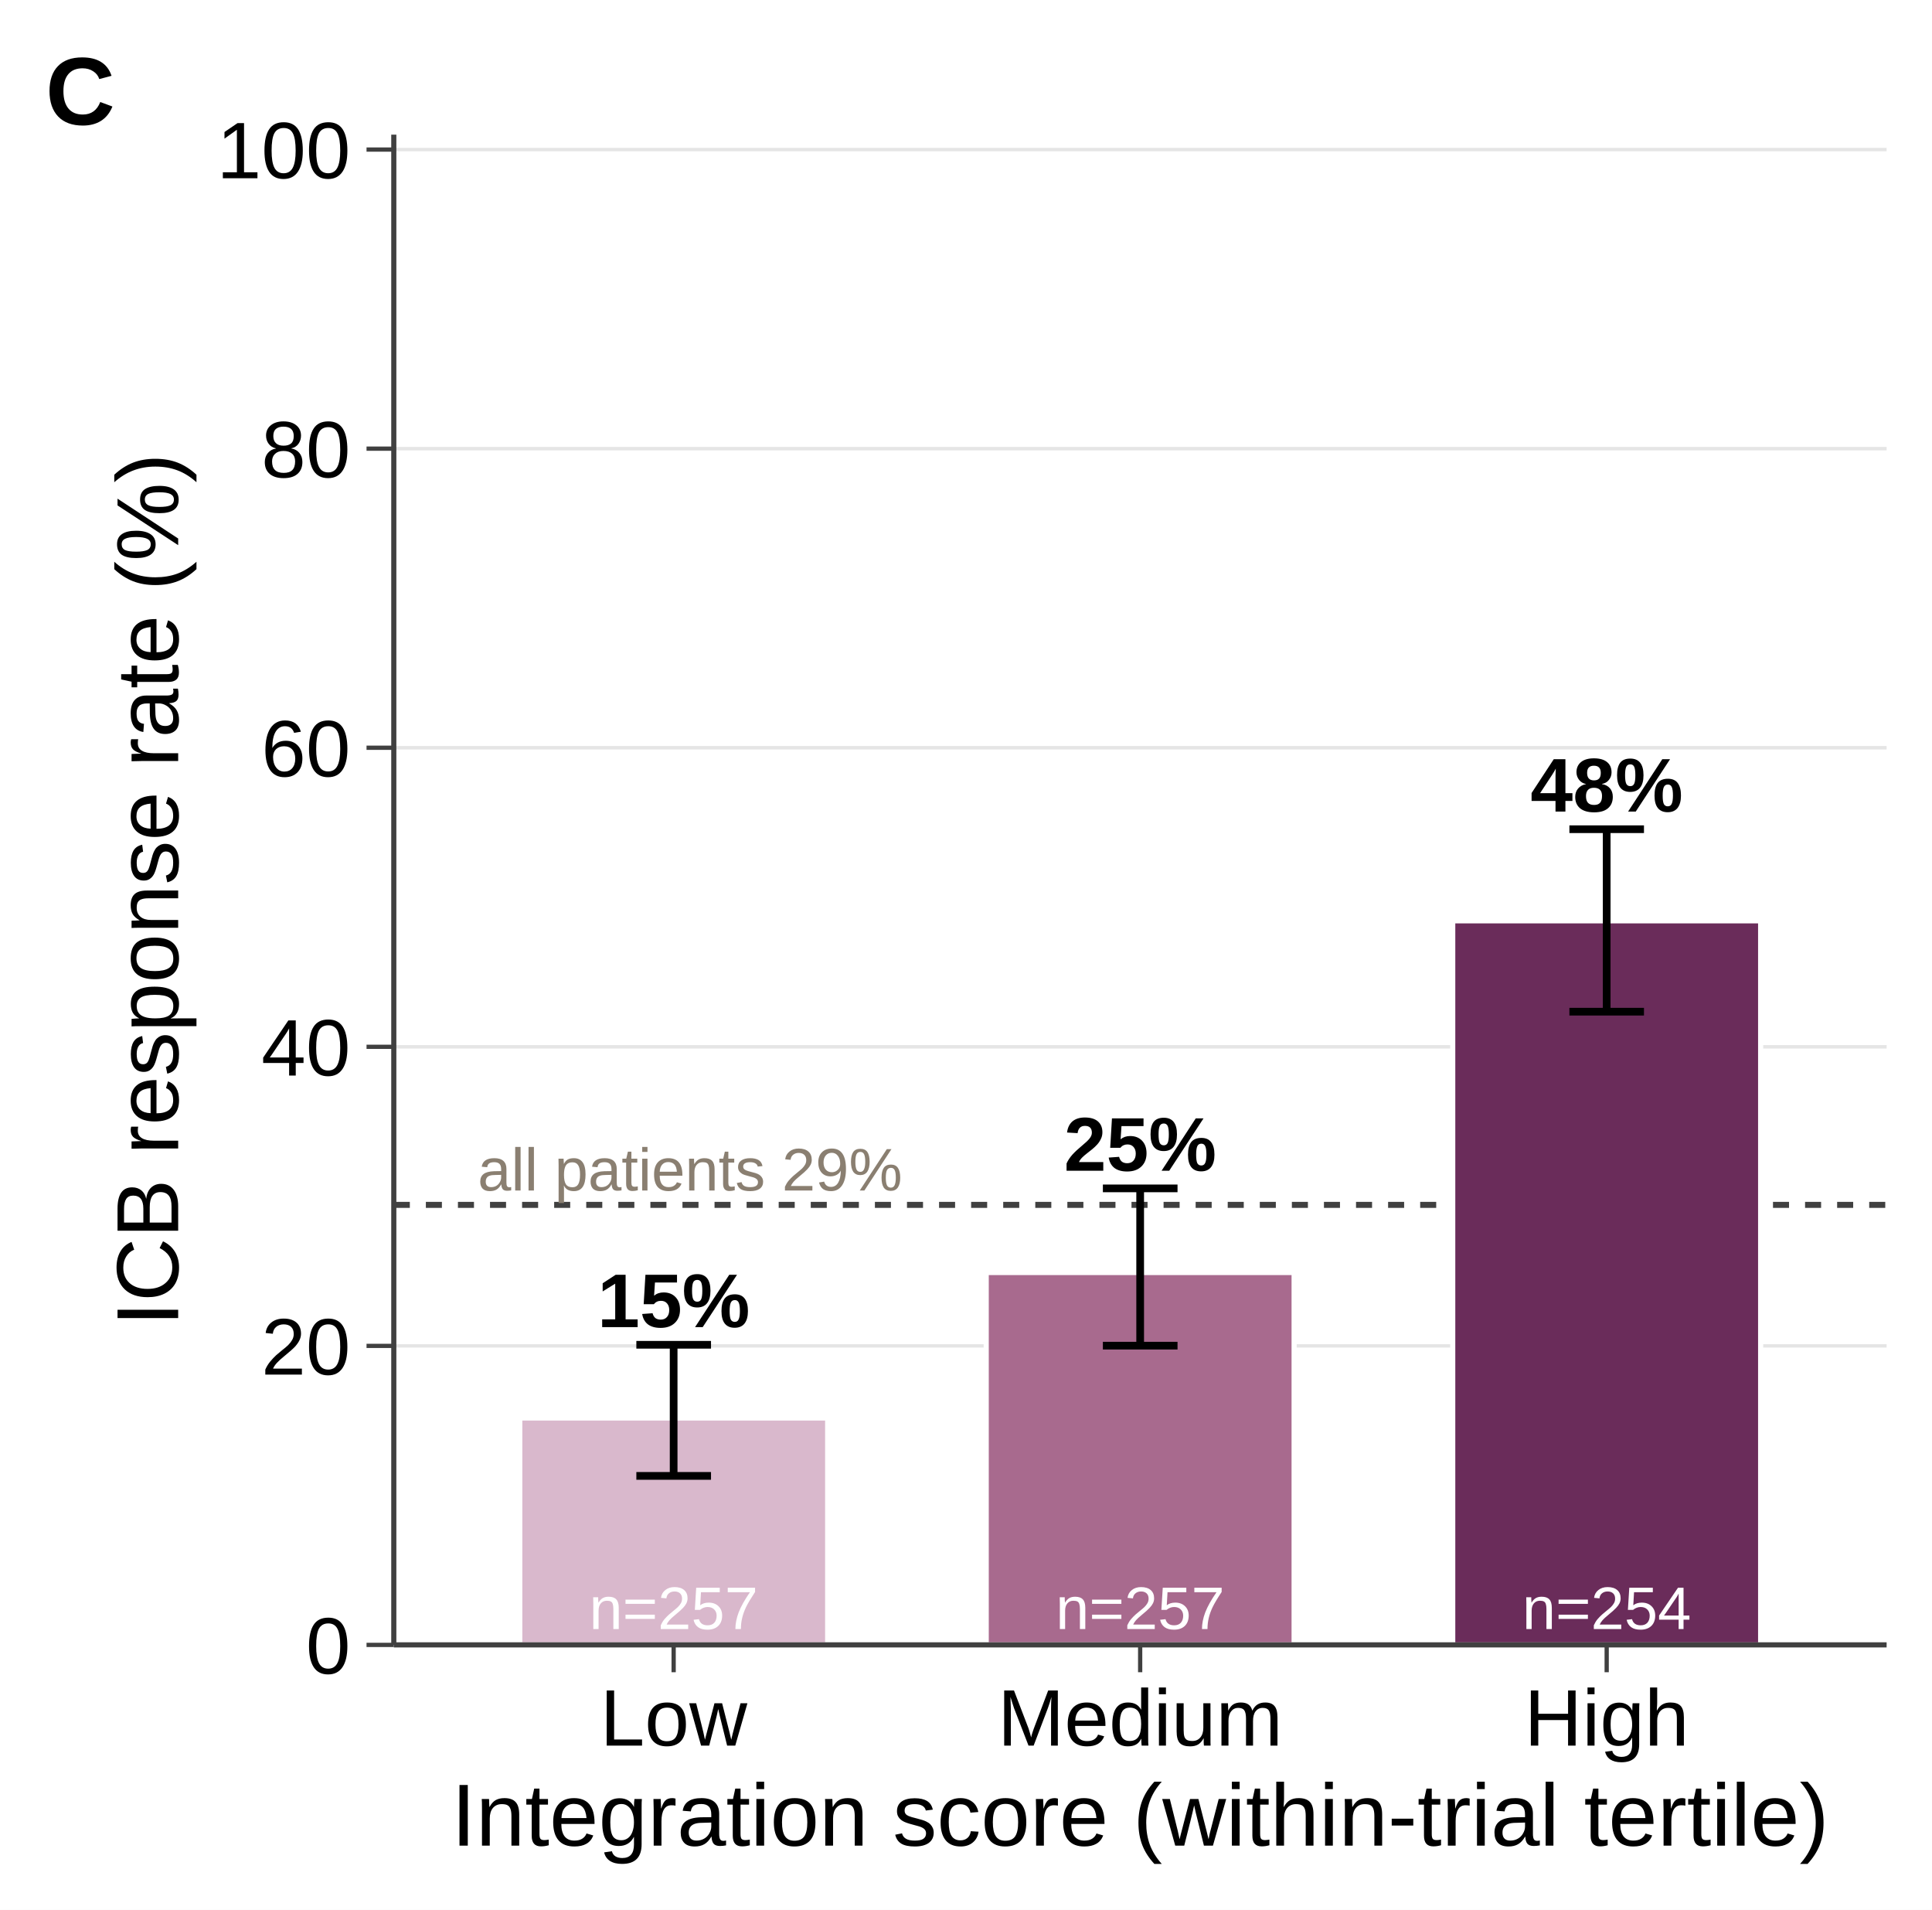
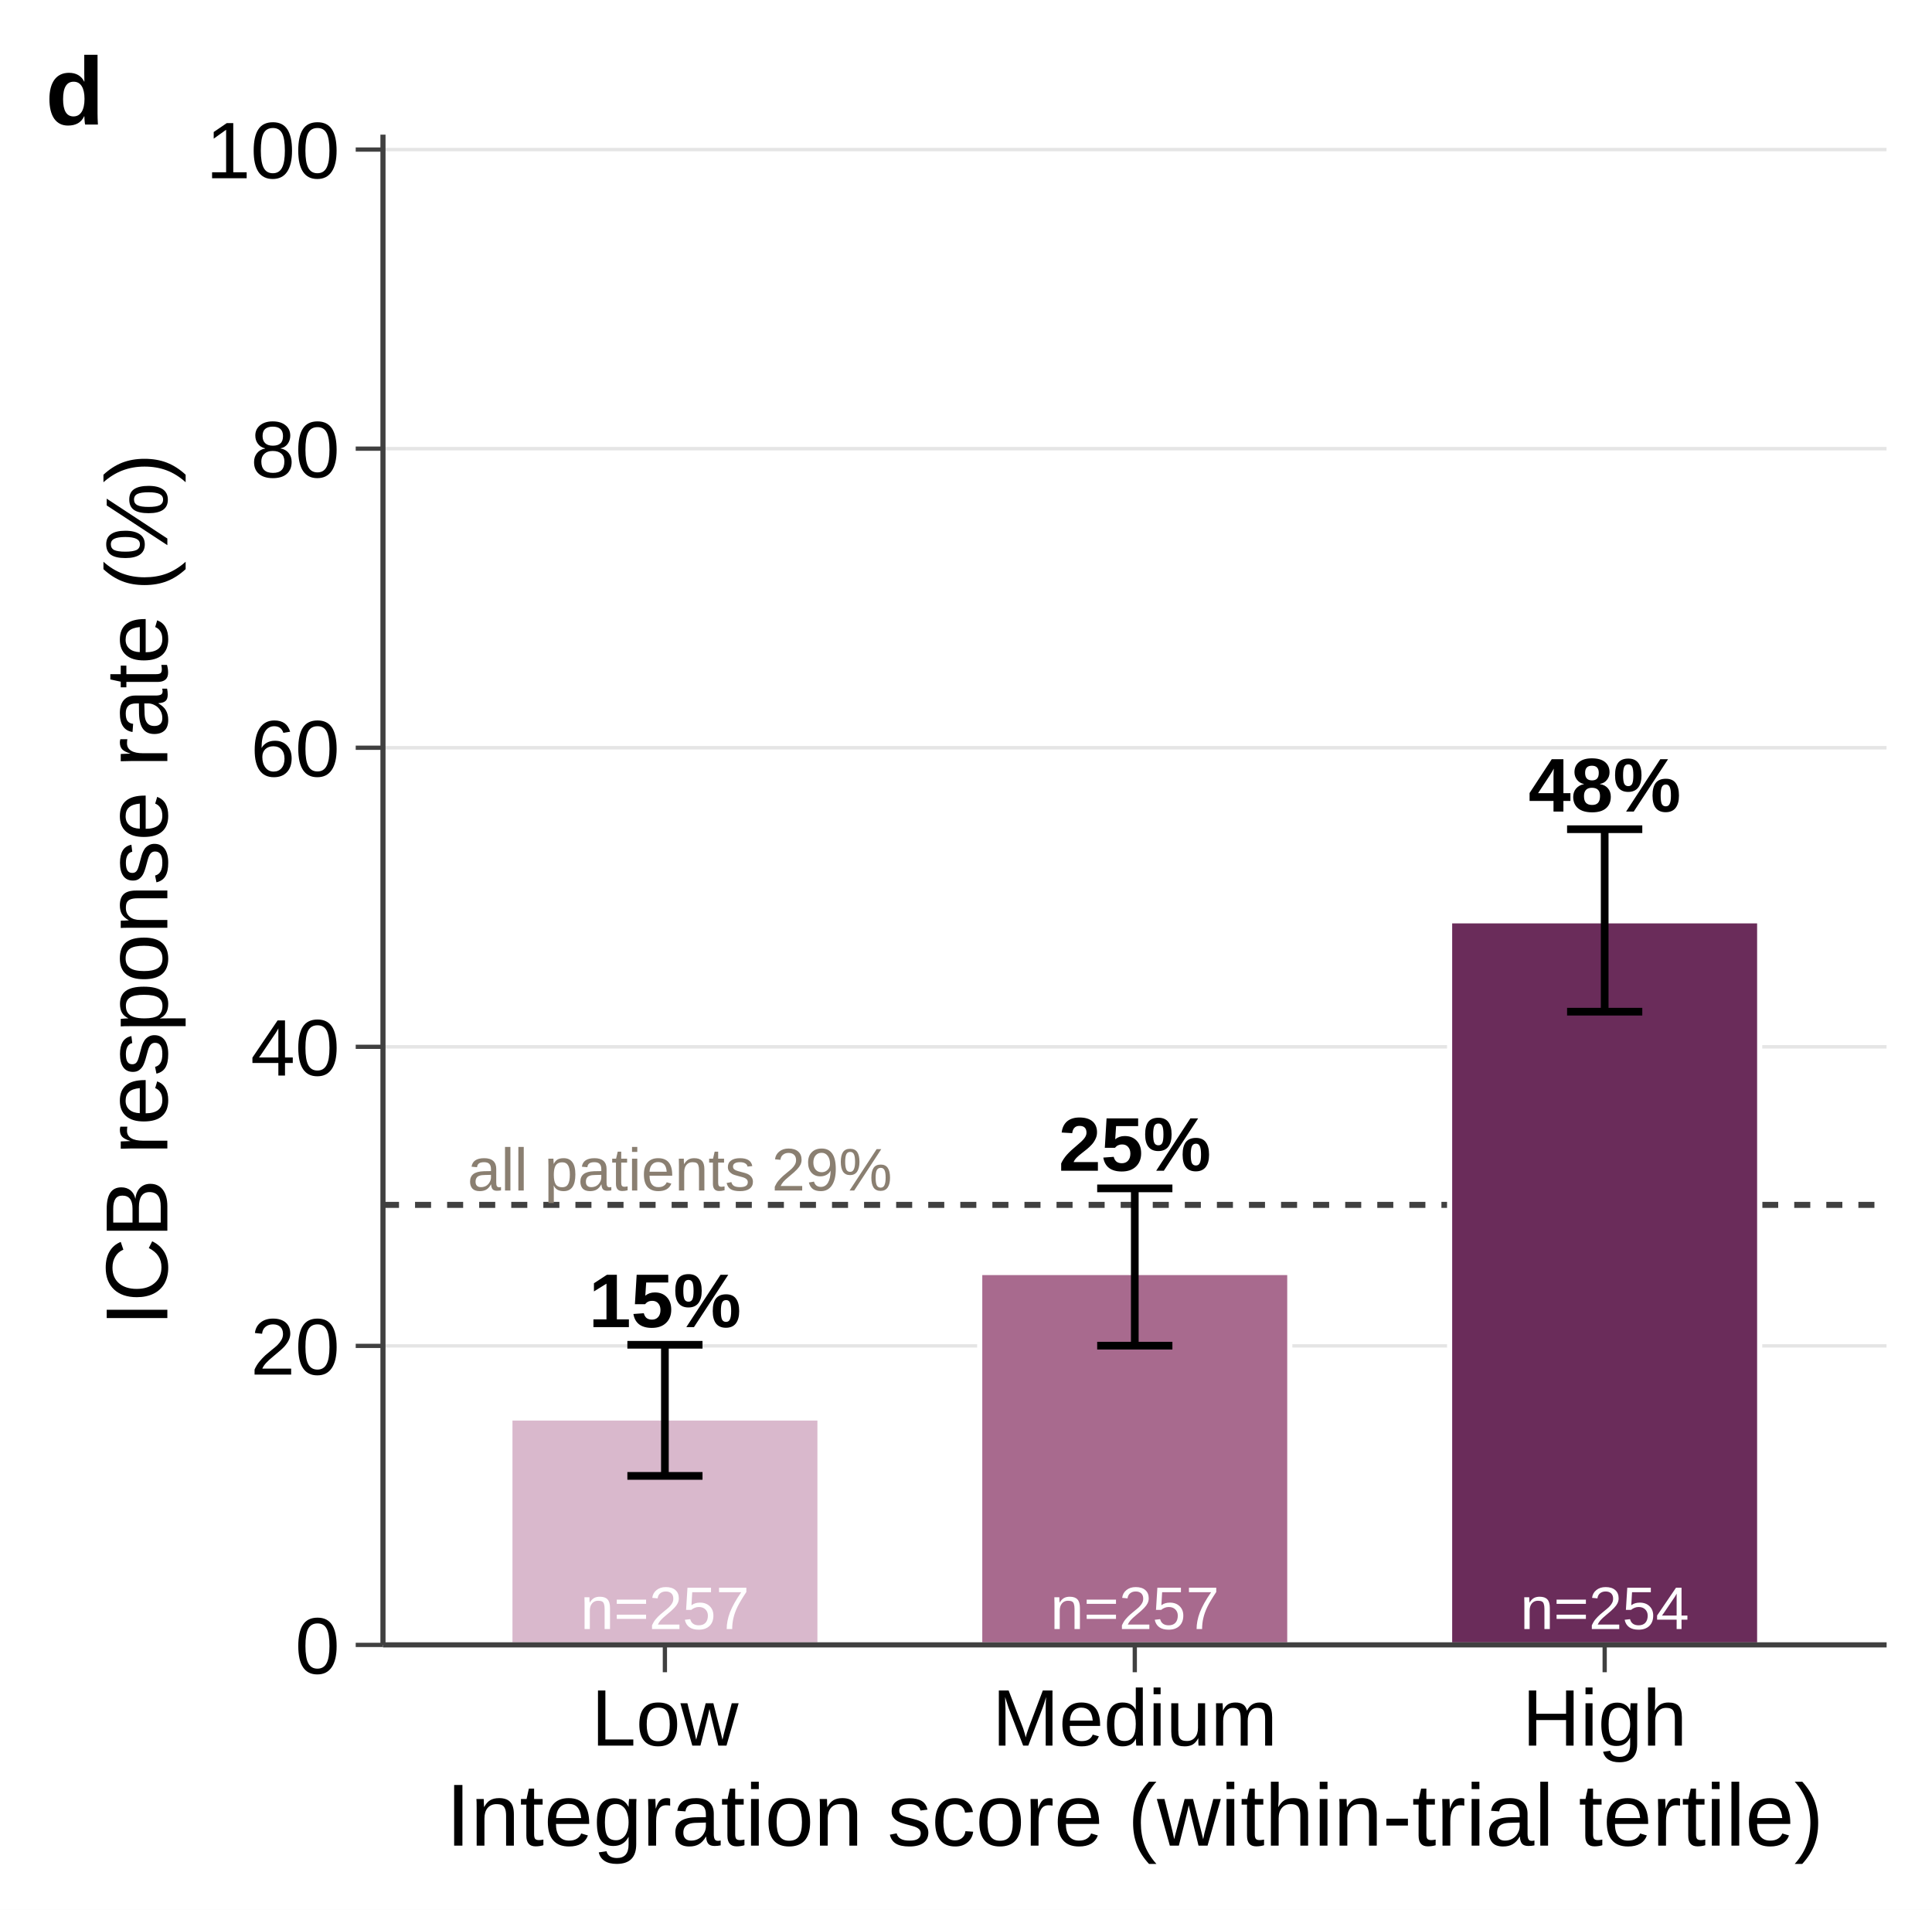
<svg xmlns="http://www.w3.org/2000/svg" width="240.94pt" height="238.11pt" viewBox="0 0 240.94 238.11">
  <g class="svglite">
    <defs>
      <style type="text/css">
    .svglite line, .svglite polyline, .svglite polygon, .svglite path, .svglite rect, .svglite circle {
      fill: none;
      stroke: #000000;
      stroke-linecap: round;
      stroke-linejoin: round;
      stroke-miterlimit: 10.00;
    }
    .svglite text {
      white-space: pre;
    }
    .svglite g.glyphgroup path {
      fill: inherit;
      stroke: none;
    }
  </style>
    </defs>
    <rect width="100%" height="100%" style="stroke: none; fill: #FFFFFF;" />
    <defs>
      <clipPath id="cpMC4wMHwyNDAuOTR8MC4wMHwyMzguMTE=">
        <rect x="0.00" y="0.00" width="240.94" height="238.11" />
      </clipPath>
    </defs>
    <g clip-path="url(#cpMC4wMHwyNDAuOTR8MC4wMHwyMzguMTE=)">
      <rect x="0.00" y="0.00" width="240.94" height="238.11" style="stroke-width: 0.97; stroke: none; fill: #FFFFFF;" />
    </g>
    <defs>
-       <clipPath id="cpNDkuMTF8MjM1LjI4fDE2Ljc5fDIwNS4wOQ==">
-         <rect x="49.11" y="16.79" width="186.17" height="188.31" />
+       <clipPath id="cpNDcuNzZ8MjM1LjI4fDE2Ljc5fDIwNS4wOQ==">
+         <rect x="47.76" y="16.79" width="187.51" height="188.31" />
      </clipPath>
    </defs>
-     <g clip-path="url(#cpNDkuMTF8MjM1LjI4fDE2Ljc5fDIwNS4wOQ==)">
-       <polyline points="49.11,205.09 235.28,205.09 " style="stroke-width: 0.43; stroke: #E5E5E5; stroke-linecap: butt;" />
-       <polyline points="49.11,167.81 235.28,167.81 " style="stroke-width: 0.43; stroke: #E5E5E5; stroke-linecap: butt;" />
-       <polyline points="49.11,130.52 235.28,130.52 " style="stroke-width: 0.43; stroke: #E5E5E5; stroke-linecap: butt;" />
-       <polyline points="49.11,93.23 235.28,93.23 " style="stroke-width: 0.43; stroke: #E5E5E5; stroke-linecap: butt;" />
-       <polyline points="49.11,55.94 235.28,55.94 " style="stroke-width: 0.43; stroke: #E5E5E5; stroke-linecap: butt;" />
-       <polyline points="49.11,18.65 235.28,18.65 " style="stroke-width: 0.43; stroke: #E5E5E5; stroke-linecap: butt;" />
-       <line x1="49.11" y1="150.23" x2="235.28" y2="150.23" style="stroke-width: 0.75; stroke: #404040; stroke-dasharray: 2.00,2.00; stroke-linecap: butt;" />
-       <text x="59.58" y="148.44" style="font-size: 7.50px;fill: #8A7F71; font-family: &quot;Arial&quot;;">all patients  29%</text>
-       <rect x="64.82" y="176.80" width="38.40" height="28.29" style="stroke-width: 0.64; stroke: #FFFFFF; stroke-linecap: butt; stroke-linejoin: miter; fill: #D9B8CC;" />
-       <rect x="122.99" y="158.66" width="38.40" height="46.43" style="stroke-width: 0.64; stroke: #FFFFFF; stroke-linecap: butt; stroke-linejoin: miter; fill: #A86A8E;" />
-       <rect x="181.17" y="114.81" width="38.40" height="90.29" style="stroke-width: 0.64; stroke: #FFFFFF; stroke-linecap: butt; stroke-linejoin: miter; fill: #6A2C5A;" />
-       <polyline points="79.36,167.67 88.67,167.67 " style="stroke-width: 0.96; stroke-linecap: butt;" />
-       <polyline points="84.01,167.67 84.01,184.02 " style="stroke-width: 0.96; stroke-linecap: butt;" />
-       <polyline points="79.36,184.02 88.67,184.02 " style="stroke-width: 0.96; stroke-linecap: butt;" />
-       <polyline points="137.54,148.17 146.85,148.17 " style="stroke-width: 0.96; stroke-linecap: butt;" />
-       <polyline points="142.19,148.17 142.19,167.78 " style="stroke-width: 0.96; stroke-linecap: butt;" />
-       <polyline points="137.54,167.78 146.85,167.78 " style="stroke-width: 0.96; stroke-linecap: butt;" />
-       <polyline points="195.72,103.39 205.02,103.39 " style="stroke-width: 0.96; stroke-linecap: butt;" />
-       <polyline points="200.37,103.39 200.37,126.14 " style="stroke-width: 0.96; stroke-linecap: butt;" />
-       <polyline points="195.72,126.14 205.02,126.14 " style="stroke-width: 0.96; stroke-linecap: butt;" />
-       <text x="84.01" y="165.47" text-anchor="middle" style="font-size: 9.50px; font-weight: bold; font-family: &quot;Arial&quot;;">15%</text>
-       <text x="142.19" y="145.97" text-anchor="middle" style="font-size: 9.50px; font-weight: bold; font-family: &quot;Arial&quot;;">25%</text>
-       <text x="200.37" y="101.19" text-anchor="middle" style="font-size: 9.50px; font-weight: bold; font-family: &quot;Arial&quot;;">48%</text>
-       <text x="84.01" y="203.12" text-anchor="middle" style="font-size: 7.50px;fill: #FFFFFF; font-family: &quot;Arial&quot;;">n=257</text>
-       <text x="142.19" y="203.12" text-anchor="middle" style="font-size: 7.50px;fill: #FFFFFF; font-family: &quot;Arial&quot;;">n=257</text>
-       <text x="200.37" y="203.12" text-anchor="middle" style="font-size: 7.50px;fill: #FFFFFF; font-family: &quot;Arial&quot;;">n=254</text>
+     <g clip-path="url(#cpNDcuNzZ8MjM1LjI4fDE2Ljc5fDIwNS4wOQ==)">
+       <polyline points="47.76,205.09 235.28,205.09 " style="stroke-width: 0.43; stroke: #E5E5E5; stroke-linecap: butt;" />
+       <polyline points="47.76,167.81 235.28,167.81 " style="stroke-width: 0.43; stroke: #E5E5E5; stroke-linecap: butt;" />
+       <polyline points="47.76,130.52 235.28,130.52 " style="stroke-width: 0.43; stroke: #E5E5E5; stroke-linecap: butt;" />
+       <polyline points="47.76,93.23 235.28,93.23 " style="stroke-width: 0.43; stroke: #E5E5E5; stroke-linecap: butt;" />
+       <polyline points="47.76,55.94 235.28,55.94 " style="stroke-width: 0.43; stroke: #E5E5E5; stroke-linecap: butt;" />
+       <polyline points="47.76,18.65 235.28,18.65 " style="stroke-width: 0.43; stroke: #E5E5E5; stroke-linecap: butt;" />
+       <line x1="47.76" y1="150.23" x2="235.28" y2="150.23" style="stroke-width: 0.75; stroke: #404040; stroke-dasharray: 2.00,2.00; stroke-linecap: butt;" />
+       <text x="58.31" y="148.44" style="font-size: 7.50px;fill: #8A7F71; font-family: &quot;Arial&quot;;">all patients  29%</text>
+       <rect x="63.59" y="176.80" width="38.67" height="28.29" style="stroke-width: 0.64; stroke: #FFFFFF; stroke-linecap: butt; stroke-linejoin: miter; fill: #D9B8CC;" />
+       <rect x="122.18" y="158.66" width="38.67" height="46.43" style="stroke-width: 0.64; stroke: #FFFFFF; stroke-linecap: butt; stroke-linejoin: miter; fill: #A86A8E;" />
+       <rect x="180.78" y="114.81" width="38.67" height="90.29" style="stroke-width: 0.64; stroke: #FFFFFF; stroke-linecap: butt; stroke-linejoin: miter; fill: #6A2C5A;" />
+       <polyline points="78.24,167.67 87.61,167.67 " style="stroke-width: 0.96; stroke-linecap: butt;" />
+       <polyline points="82.92,167.67 82.92,184.02 " style="stroke-width: 0.96; stroke-linecap: butt;" />
+       <polyline points="78.24,184.02 87.61,184.02 " style="stroke-width: 0.96; stroke-linecap: butt;" />
+       <polyline points="136.83,148.17 146.21,148.17 " style="stroke-width: 0.96; stroke-linecap: butt;" />
+       <polyline points="141.52,148.17 141.52,167.78 " style="stroke-width: 0.96; stroke-linecap: butt;" />
+       <polyline points="136.83,167.78 146.21,167.78 " style="stroke-width: 0.96; stroke-linecap: butt;" />
+       <polyline points="195.43,103.39 204.81,103.39 " style="stroke-width: 0.96; stroke-linecap: butt;" />
+       <polyline points="200.12,103.39 200.12,126.14 " style="stroke-width: 0.96; stroke-linecap: butt;" />
+       <polyline points="195.43,126.14 204.81,126.14 " style="stroke-width: 0.96; stroke-linecap: butt;" />
+       <text x="82.92" y="165.47" text-anchor="middle" style="font-size: 9.50px; font-weight: bold; font-family: &quot;Arial&quot;;">15%</text>
+       <text x="141.52" y="145.97" text-anchor="middle" style="font-size: 9.50px; font-weight: bold; font-family: &quot;Arial&quot;;">25%</text>
+       <text x="200.12" y="101.19" text-anchor="middle" style="font-size: 9.50px; font-weight: bold; font-family: &quot;Arial&quot;;">48%</text>
+       <text x="82.92" y="203.12" text-anchor="middle" style="font-size: 7.50px;fill: #FFFFFF; font-family: &quot;Arial&quot;;">n=257</text>
+       <text x="141.52" y="203.12" text-anchor="middle" style="font-size: 7.50px;fill: #FFFFFF; font-family: &quot;Arial&quot;;">n=257</text>
+       <text x="200.12" y="203.12" text-anchor="middle" style="font-size: 7.50px;fill: #FFFFFF; font-family: &quot;Arial&quot;;">n=254</text>
    </g>
    <g clip-path="url(#cpMC4wMHwyNDAuOTR8MC4wMHwyMzguMTE=)">
-       <polyline points="49.11,205.09 49.11,16.79 " style="stroke-width: 0.64; stroke: #404040; stroke-linecap: butt;" />
-       <text x="43.71" y="208.68" text-anchor="end" style="font-size: 10.00px; font-family: &quot;Arial&quot;;">0</text>
-       <text x="43.71" y="171.39" text-anchor="end" style="font-size: 10.00px; font-family: &quot;Arial&quot;;">20</text>
-       <text x="43.71" y="134.10" text-anchor="end" style="font-size: 10.00px; font-family: &quot;Arial&quot;;">40</text>
-       <text x="43.71" y="96.81" text-anchor="end" style="font-size: 10.00px; font-family: &quot;Arial&quot;;">60</text>
-       <text x="43.71" y="59.52" text-anchor="end" style="font-size: 10.00px; font-family: &quot;Arial&quot;;">80</text>
-       <text x="43.71" y="22.23" text-anchor="end" style="font-size: 10.00px; font-family: &quot;Arial&quot;;">100</text>
-       <polyline points="45.71,205.09 49.11,205.09 " style="stroke-width: 0.53; stroke: #404040; stroke-linecap: butt;" />
-       <polyline points="45.71,167.81 49.11,167.81 " style="stroke-width: 0.53; stroke: #404040; stroke-linecap: butt;" />
-       <polyline points="45.71,130.52 49.11,130.52 " style="stroke-width: 0.53; stroke: #404040; stroke-linecap: butt;" />
-       <polyline points="45.71,93.23 49.11,93.23 " style="stroke-width: 0.53; stroke: #404040; stroke-linecap: butt;" />
-       <polyline points="45.71,55.94 49.11,55.94 " style="stroke-width: 0.53; stroke: #404040; stroke-linecap: butt;" />
-       <polyline points="45.71,18.65 49.11,18.65 " style="stroke-width: 0.53; stroke: #404040; stroke-linecap: butt;" />
-       <polyline points="49.11,205.09 235.28,205.09 " style="stroke-width: 0.64; stroke: #404040; stroke-linecap: butt;" />
-       <polyline points="84.01,208.50 84.01,205.09 " style="stroke-width: 0.53; stroke: #404040; stroke-linecap: butt;" />
-       <polyline points="142.19,208.50 142.19,205.09 " style="stroke-width: 0.53; stroke: #404040; stroke-linecap: butt;" />
-       <polyline points="200.37,208.50 200.37,205.09 " style="stroke-width: 0.53; stroke: #404040; stroke-linecap: butt;" />
-       <text x="84.01" y="217.65" text-anchor="middle" style="font-size: 10.00px; font-family: &quot;Arial&quot;;">Low</text>
-       <text x="142.19" y="217.65" text-anchor="middle" style="font-size: 10.00px; font-family: &quot;Arial&quot;;">Medium</text>
-       <text x="200.37" y="217.65" text-anchor="middle" style="font-size: 10.00px; font-family: &quot;Arial&quot;;">High</text>
-       <text x="142.19" y="230.12" text-anchor="middle" style="font-size: 11.00px; font-family: &quot;Arial&quot;;">Integration score (within-trial tertile)</text>
-       <text transform="translate(22.22,110.94) rotate(-90)" text-anchor="middle" style="font-size: 11.00px; font-family: &quot;Arial&quot;;">ICB response rate (%)</text>
-       <text x="10.01" y="15.53" text-anchor="middle" style="font-size: 12.00px; font-weight: bold; font-family: &quot;Arial&quot;;">C</text>
+       <polyline points="47.76,205.09 47.76,16.79 " style="stroke-width: 0.64; stroke: #404040; stroke-linecap: butt;" />
+       <text x="42.37" y="208.68" text-anchor="end" style="font-size: 10.00px; font-family: &quot;Arial&quot;;">0</text>
+       <text x="42.37" y="171.39" text-anchor="end" style="font-size: 10.00px; font-family: &quot;Arial&quot;;">20</text>
+       <text x="42.37" y="134.10" text-anchor="end" style="font-size: 10.00px; font-family: &quot;Arial&quot;;">40</text>
+       <text x="42.37" y="96.81" text-anchor="end" style="font-size: 10.00px; font-family: &quot;Arial&quot;;">60</text>
+       <text x="42.37" y="59.52" text-anchor="end" style="font-size: 10.00px; font-family: &quot;Arial&quot;;">80</text>
+       <text x="42.37" y="22.23" text-anchor="end" style="font-size: 10.00px; font-family: &quot;Arial&quot;;">100</text>
+       <polyline points="44.36,205.09 47.76,205.09 " style="stroke-width: 0.53; stroke: #404040; stroke-linecap: butt;" />
+       <polyline points="44.36,167.81 47.76,167.81 " style="stroke-width: 0.53; stroke: #404040; stroke-linecap: butt;" />
+       <polyline points="44.36,130.52 47.76,130.52 " style="stroke-width: 0.53; stroke: #404040; stroke-linecap: butt;" />
+       <polyline points="44.36,93.23 47.76,93.23 " style="stroke-width: 0.53; stroke: #404040; stroke-linecap: butt;" />
+       <polyline points="44.36,55.94 47.76,55.94 " style="stroke-width: 0.53; stroke: #404040; stroke-linecap: butt;" />
+       <polyline points="44.36,18.65 47.76,18.65 " style="stroke-width: 0.53; stroke: #404040; stroke-linecap: butt;" />
+       <polyline points="47.76,205.09 235.28,205.09 " style="stroke-width: 0.64; stroke: #404040; stroke-linecap: butt;" />
+       <polyline points="82.92,208.50 82.92,205.09 " style="stroke-width: 0.53; stroke: #404040; stroke-linecap: butt;" />
+       <polyline points="141.52,208.50 141.52,205.09 " style="stroke-width: 0.53; stroke: #404040; stroke-linecap: butt;" />
+       <polyline points="200.12,208.50 200.12,205.09 " style="stroke-width: 0.53; stroke: #404040; stroke-linecap: butt;" />
+       <text x="82.92" y="217.65" text-anchor="middle" style="font-size: 10.00px; font-family: &quot;Arial&quot;;">Low</text>
+       <text x="141.52" y="217.65" text-anchor="middle" style="font-size: 10.00px; font-family: &quot;Arial&quot;;">Medium</text>
+       <text x="200.12" y="217.65" text-anchor="middle" style="font-size: 10.00px; font-family: &quot;Arial&quot;;">High</text>
+       <text x="141.52" y="230.12" text-anchor="middle" style="font-size: 11.00px; font-family: &quot;Arial&quot;;">Integration score (within-trial tertile)</text>
+       <text transform="translate(20.87,110.94) rotate(-90)" text-anchor="middle" style="font-size: 11.00px; font-family: &quot;Arial&quot;;">ICB response rate (%)</text>
+       <text x="9.33" y="15.53" text-anchor="middle" style="font-size: 12.00px; font-weight: bold; font-family: &quot;Arial&quot;;">d</text>
    </g>
  </g>
</svg>
